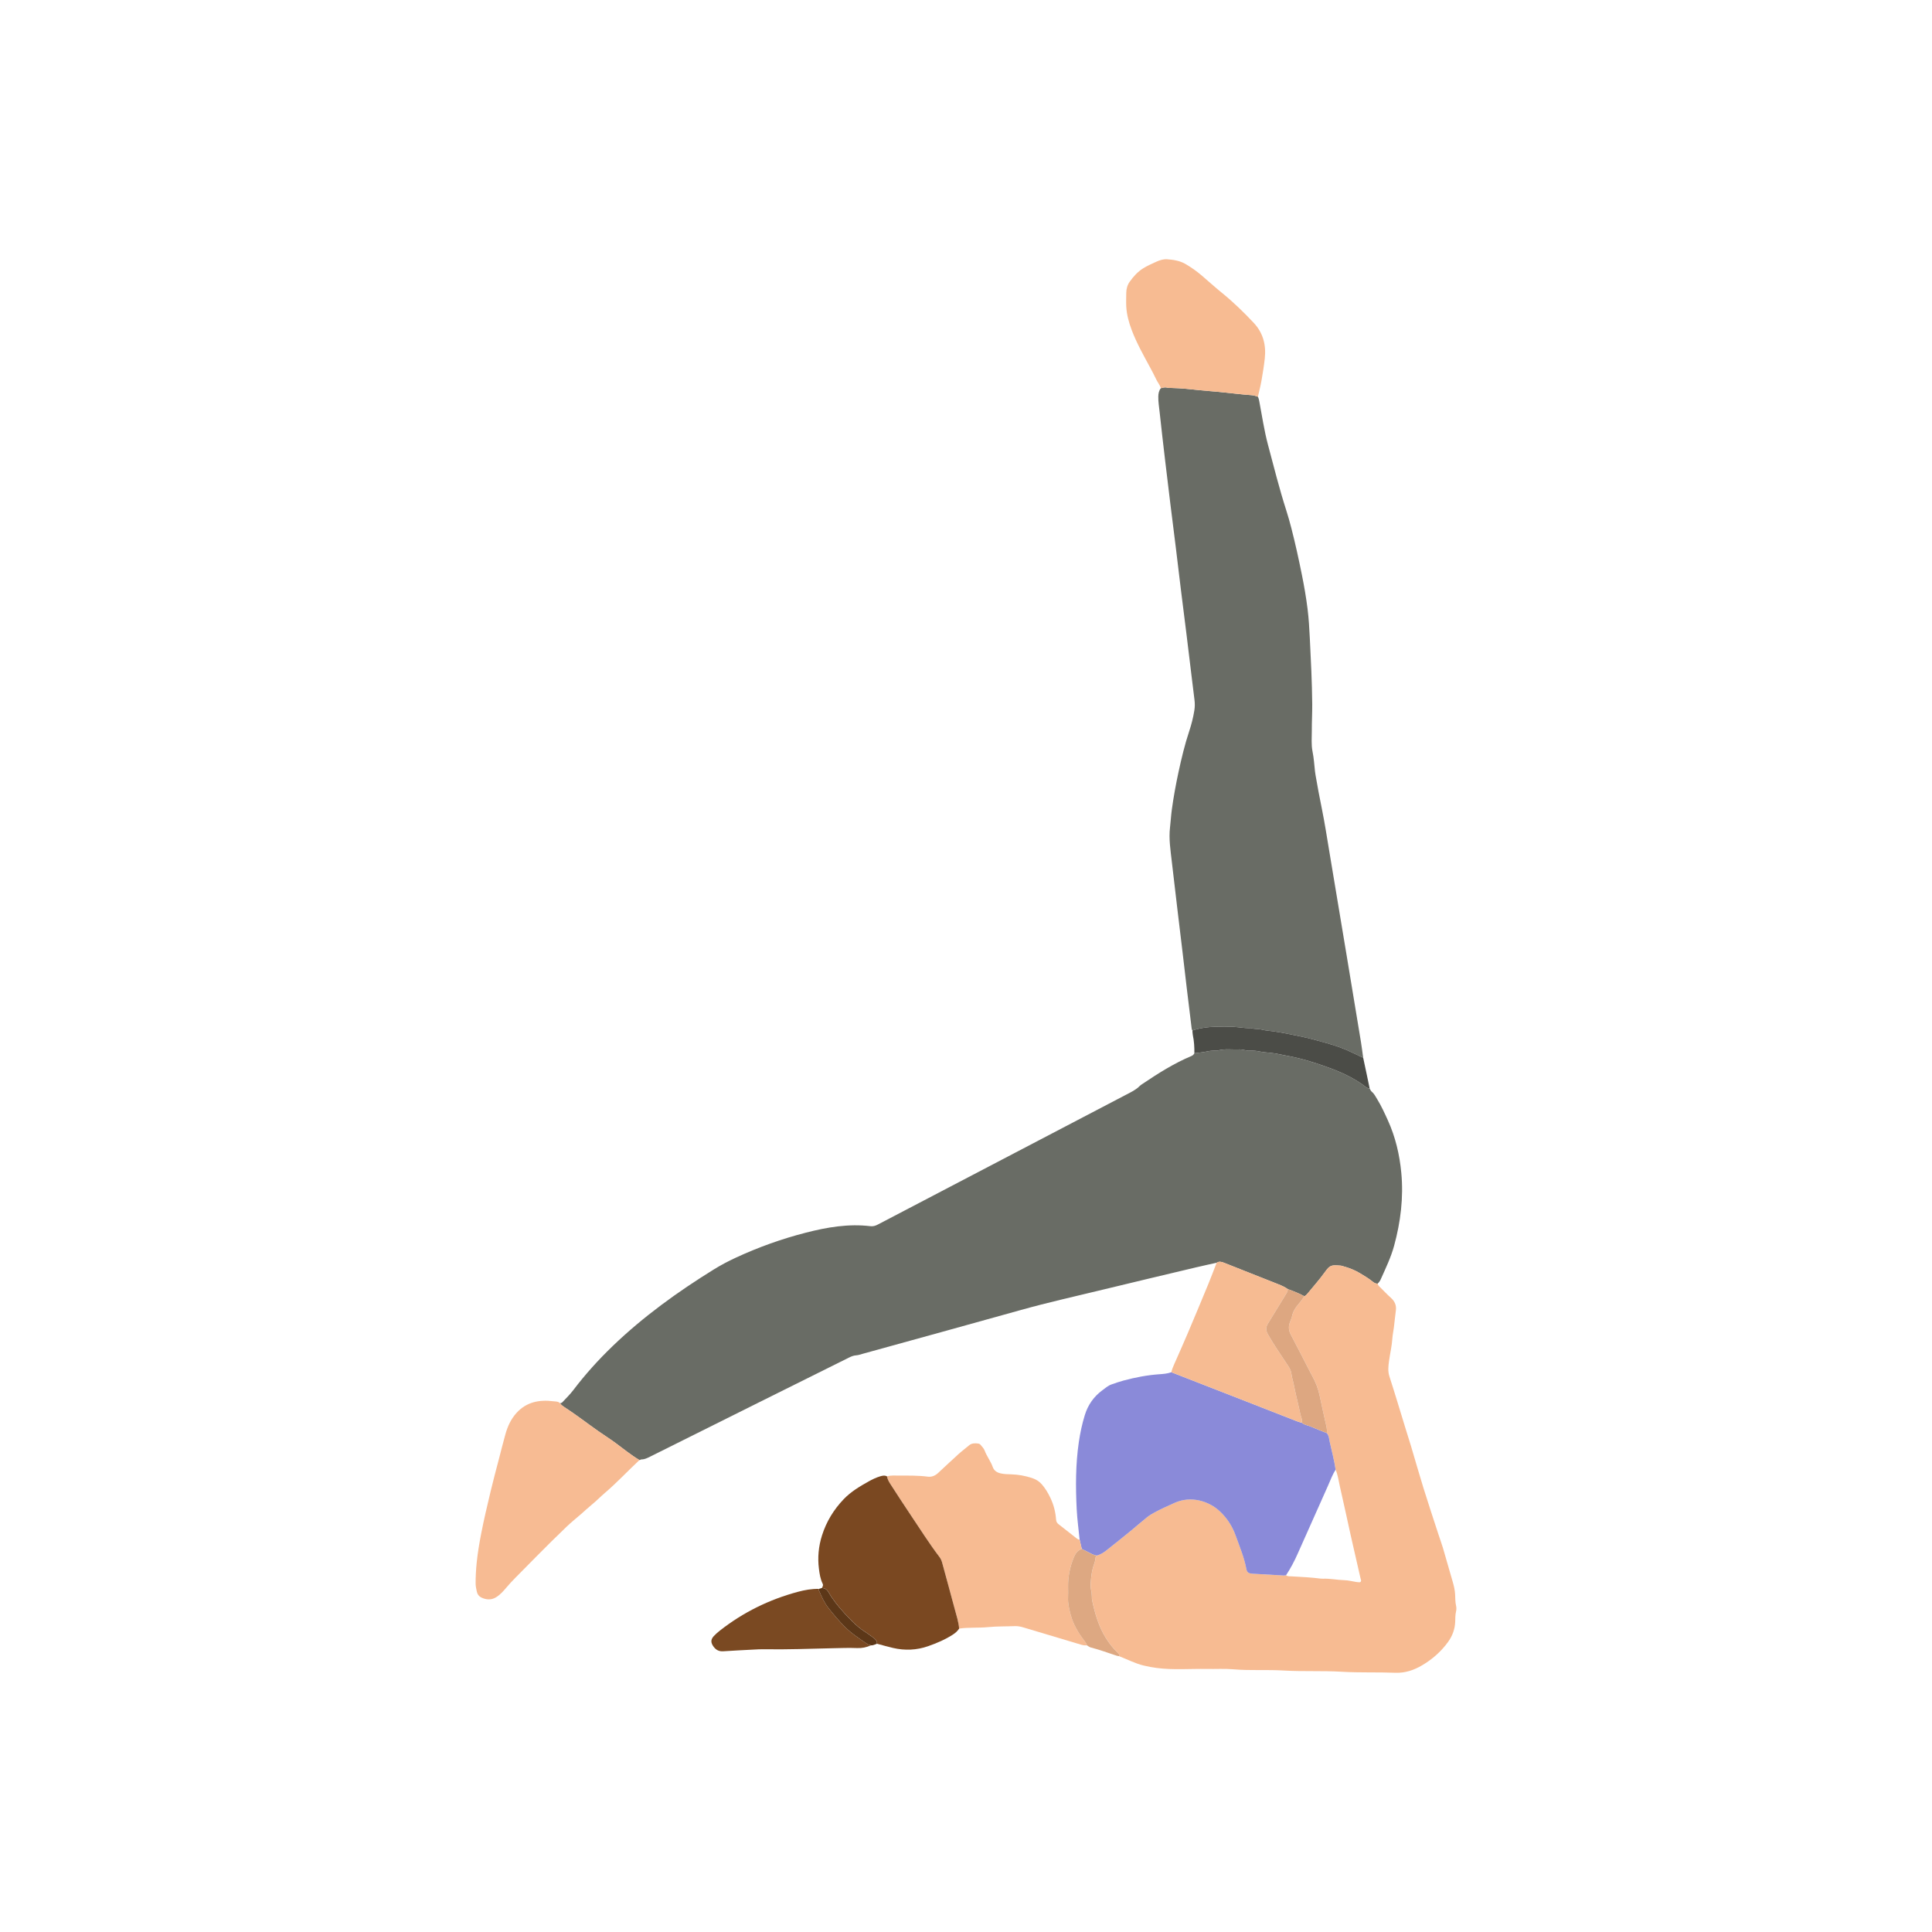
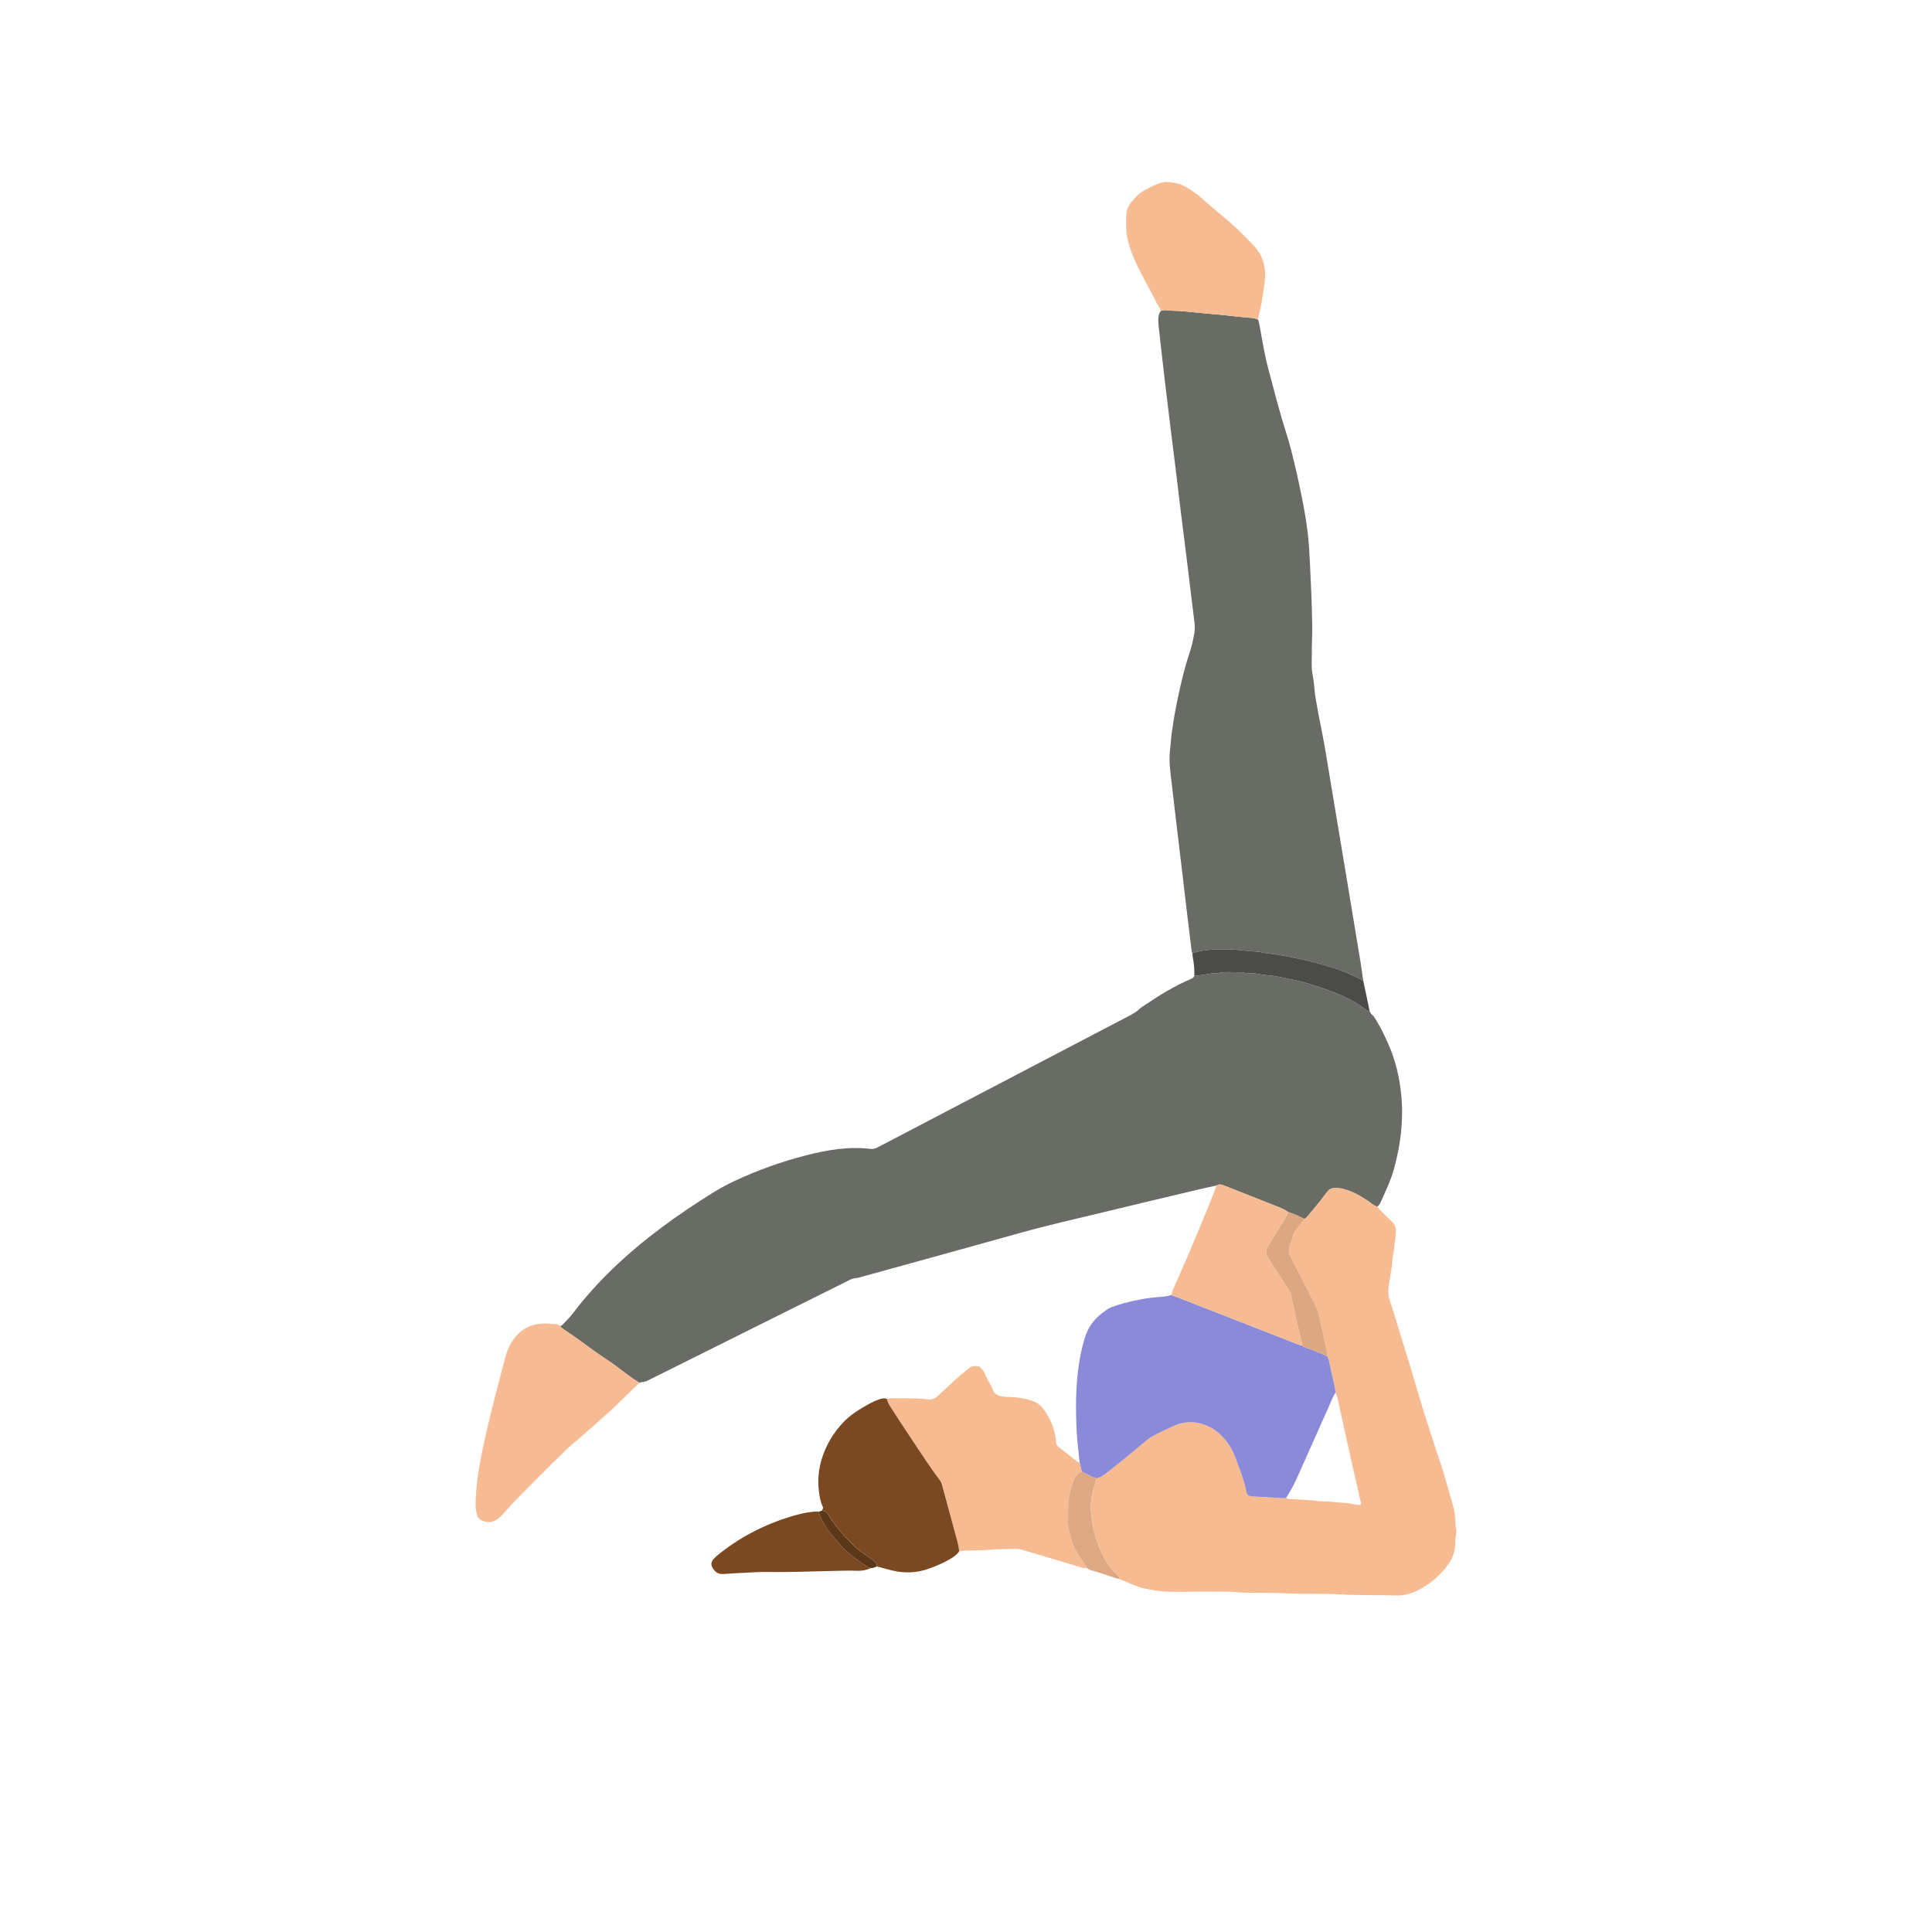
<svg xmlns="http://www.w3.org/2000/svg" width="500" height="500" viewBox="0 0 500 500" fill="none">
-   <path d="M356.54 332.196C356.886 331.882 357.147 331.501 357.337 331.078C358.611 328.231 359.973 325.412 360.798 322.393C362.481 316.222 363.257 309.932 362.657 303.547C362.216 298.845 361.147 294.269 359.175 289.93C358.329 288.064 357.482 286.208 356.409 284.458C355.983 283.76 355.626 283.026 354.97 282.49C354.748 282.306 354.635 281.985 354.476 281.728C353.76 281.671 353.291 281.153 352.765 280.775C350.035 278.835 347.026 277.449 343.9 276.316C340.404 275.05 336.858 273.91 333.186 273.254C331.687 272.986 330.212 272.601 328.681 272.457C327.774 272.372 326.847 272.305 325.961 272.118C325.097 271.935 324.24 271.846 323.382 271.906C322.493 271.966 321.682 271.557 320.807 271.596C318.927 271.681 317.025 271.37 315.163 271.864C314.923 271.928 314.655 271.885 314.397 271.889C313.734 271.903 313.088 271.956 312.429 272.104C311.342 272.351 310.217 272.425 309.105 272.573C308.94 272.901 308.714 273.141 308.358 273.289C303.849 275.173 299.746 277.773 295.71 280.49C295.456 280.662 295.185 280.821 294.973 281.036C293.985 282.045 292.736 282.631 291.512 283.269C272.378 293.271 253.246 303.279 234.112 313.287C231.801 314.497 229.48 315.69 227.173 316.914C226.566 317.235 225.97 317.418 225.271 317.337C219.581 316.653 214.042 317.605 208.571 319.009C202.316 320.611 196.252 322.784 190.395 325.501C188.452 326.4 186.543 327.413 184.723 328.538C175.399 334.313 166.53 340.698 158.603 348.318C154.906 351.871 151.477 355.66 148.376 359.752C147.515 360.888 146.478 361.893 145.501 362.937C145.377 363.071 145.138 363.1 144.951 363.174C145.187 363.516 145.483 363.791 145.832 364.017C148.933 366.003 151.833 368.271 154.846 370.385C156.31 371.411 157.827 372.364 159.27 373.422C161.327 374.932 163.288 376.572 165.496 377.867C165.623 377.828 165.747 377.793 165.874 377.754L165.944 377.666L166.047 377.708C166.84 377.684 167.521 377.338 168.213 376.996C177.688 372.268 187.164 367.541 196.643 362.821C204.334 358.99 212.031 355.173 219.722 351.338C220.325 351.038 220.911 350.798 221.602 350.756C222.153 350.724 222.699 350.516 223.239 350.368C236.892 346.593 250.551 342.85 264.193 339.03C271.337 337.029 278.576 335.428 285.776 333.674C293.675 331.755 301.588 329.882 309.497 328.002C311.286 327.575 313.088 327.194 314.88 326.792C315.508 326.375 316.122 326.545 316.764 326.799C321.453 328.665 326.148 330.517 330.844 332.373C331.697 332.711 332.533 333.082 333.285 333.618C334.752 334.144 336.195 334.719 337.568 335.463C337.963 335.297 338.224 334.976 338.485 334.662C339.945 332.884 341.473 331.166 342.824 329.293C344.203 327.381 344.471 327.353 346.997 327.547C347.198 327.561 347.392 327.645 347.59 327.698C349.181 328.122 350.694 328.732 352.099 329.589C353.146 330.228 354.205 330.852 355.164 331.625C355.559 331.946 355.986 332.246 356.544 332.2H356.54V332.196Z" fill="#696C65" />
-   <path d="M352.793 273.752C352.602 272.391 352.437 271.022 352.214 269.664C351.004 262.298 349.784 254.932 348.56 247.569C347.067 238.591 345.579 229.613 344.072 220.638C343.437 216.856 342.862 213.064 342.097 209.307C341.515 206.449 340.971 203.588 340.481 200.717C340.421 200.364 340.361 200.011 340.322 199.655C340.132 197.926 340.029 196.19 339.68 194.479C339.317 192.709 339.507 190.913 339.497 189.128C339.483 186.828 339.624 184.524 339.603 182.224C339.55 176.544 339.267 170.872 338.982 165.202C338.855 162.648 338.71 160.091 338.393 157.554C338.026 154.615 337.518 151.691 336.932 148.781C336.114 144.72 335.232 140.677 334.198 136.666C333.803 135.132 333.373 133.604 332.889 132.098C331.094 126.496 329.665 120.791 328.151 115.111C327.164 111.397 326.613 107.601 325.897 103.837C325.82 103.427 325.728 103.039 325.544 102.672C324.969 102.461 324.398 102.302 323.773 102.26C322.507 102.178 321.244 102.034 319.978 101.903C318.309 101.73 316.644 101.536 314.975 101.374C313.557 101.237 312.135 101.159 310.721 101.004C308.195 100.725 305.665 100.457 303.122 100.4C302.765 100.393 302.392 100.422 302.06 100.323C301.474 100.15 300.956 100.341 300.416 100.475C299.919 101.11 299.781 101.836 299.767 102.63C299.742 103.971 299.964 105.283 300.106 106.606C300.55 110.776 301.04 114.942 301.527 119.108C301.961 122.816 302.413 126.524 302.868 130.231C303.33 133.989 303.813 137.742 304.275 141.499C304.737 145.256 305.175 149.017 305.637 152.774C306.092 156.482 306.572 160.182 307.031 163.89C307.489 167.598 307.93 171.305 308.382 175.013C308.629 177.045 308.872 179.077 309.13 181.106C309.246 182.026 309.246 182.933 309.098 183.854C308.801 185.674 308.364 187.438 307.778 189.198C306.614 192.691 305.761 196.279 304.984 199.877C304.297 203.077 303.707 206.298 303.266 209.543C303.058 211.064 302.981 212.598 302.801 214.122C302.451 217.103 302.931 220.042 303.263 222.984C303.736 227.15 304.237 231.317 304.73 235.483C305.164 239.141 305.612 242.796 306.046 246.454C306.413 249.552 306.766 252.653 307.136 255.754C307.553 259.257 307.983 262.763 308.413 266.266C308.431 266.411 308.526 266.545 308.583 266.686C310.985 265.917 313.451 265.656 315.963 265.737C316.577 265.758 317.191 265.78 317.801 265.737C319.798 265.585 321.752 266.178 323.745 266.072C324.627 266.379 325.587 266.217 326.458 266.446C327.502 266.718 328.575 266.767 329.619 266.919C331.834 267.236 334.018 267.695 336.202 268.147C338.643 268.651 341.049 269.304 343.448 269.988C345.759 270.648 348.009 271.435 350.161 272.507C351.026 272.937 351.907 273.34 352.782 273.752H352.793Z" fill="#696C65" />
-   <path d="M356.539 332.197C355.978 332.246 355.555 331.943 355.16 331.622C354.2 330.849 353.142 330.225 352.094 329.586C350.69 328.729 349.177 328.115 347.586 327.695C347.388 327.643 347.194 327.558 346.993 327.544C344.467 327.353 344.196 327.378 342.82 329.29C341.472 331.16 339.941 332.881 338.481 334.659C338.223 334.973 337.959 335.294 337.563 335.46C337.133 336.155 336.657 336.804 336.117 337.425C335.351 338.307 334.688 339.267 334.424 340.455C334.29 341.052 334.064 341.627 333.842 342.198C333.401 343.32 333.514 344.361 334.078 345.43C335.842 348.774 337.553 352.147 339.285 355.508C339.38 355.688 339.479 355.868 339.578 356.048C340.506 357.703 341.176 359.446 341.553 361.312C341.998 363.502 342.506 365.683 342.986 367.866C343.201 368.858 343.554 369.835 343.367 370.879C343.963 371.528 343.966 372.378 344.143 373.169C344.675 375.56 345.31 377.935 345.667 380.365C346.249 381.741 346.418 383.223 346.753 384.659C347.745 388.931 348.641 393.224 349.597 397.503C350.408 401.137 351.251 404.763 352.084 408.394C352.13 408.591 352.204 408.785 352.239 408.986C352.288 409.261 352.094 409.505 351.823 409.494C351.519 409.484 351.216 409.445 350.913 409.399C349.907 409.244 348.902 408.969 347.893 408.947C346.051 408.902 344.238 408.489 342.393 408.57C342.188 408.577 341.984 408.57 341.779 408.542C339.299 408.224 336.801 408.097 334.307 407.963C333.803 407.935 333.274 408.02 332.833 407.67C332.628 407.691 332.423 407.744 332.222 407.734C329.52 407.586 326.821 407.43 324.119 407.272C324.017 407.265 323.918 407.222 323.819 407.219C323.092 407.194 322.704 406.778 322.577 406.1C322.016 403.07 320.817 400.248 319.78 397.366C318.916 394.956 317.582 392.899 315.723 391.146C312.918 388.5 308.311 387.04 304.092 388.895C302.314 389.679 300.553 390.49 298.839 391.393C298.119 391.771 297.421 392.219 296.786 392.723C295.431 393.806 294.133 394.963 292.789 396.06C290.693 397.771 288.587 399.468 286.463 401.147C285.663 401.779 284.805 402.347 283.786 402.583C283.698 402.767 283.542 402.947 283.535 403.13C283.514 403.963 283.176 404.707 282.936 405.48C282.516 406.841 282.389 408.256 282.279 409.667C282.234 410.27 282.244 410.902 282.382 411.484C282.512 412.038 282.562 412.581 282.576 413.142C282.586 413.498 282.583 413.858 282.657 414.204C283.024 415.939 283.468 417.65 284.05 419.337C285.148 422.512 286.806 425.316 289.212 427.673C289.392 427.849 289.575 428.033 289.723 428.237C289.829 428.382 289.73 428.516 289.6 428.611C291.734 429.433 293.769 430.513 296.013 431.049C297.107 431.31 298.2 431.515 299.319 431.663C303.654 432.238 308.001 431.843 312.343 431.924C314.643 431.966 316.961 431.818 319.247 432.016C323.537 432.386 327.837 432.072 332.12 432.326C337.179 432.626 342.248 432.347 347.297 432.647C351.897 432.922 356.497 432.725 361.094 432.908C363.655 433.01 365.93 432.231 368.075 430.961C370.7 429.409 372.961 427.415 374.75 424.946C375.875 423.394 376.542 421.623 376.605 419.668C376.634 418.8 376.616 417.94 376.817 417.079C376.93 416.592 376.941 416.038 376.828 415.555C376.605 414.592 376.63 413.625 376.584 412.659C376.535 411.583 376.295 410.535 376.002 409.505C375.163 406.559 374.323 403.613 373.455 400.675C373.109 399.5 372.675 398.353 372.298 397.186C370.986 393.153 369.645 389.132 368.386 385.082C367.264 381.477 366.241 377.836 365.158 374.216C364.692 372.65 364.184 371.094 363.704 369.535C362.336 365.093 361.009 360.638 359.58 356.218C359.136 354.838 359.302 353.529 359.489 352.164C359.75 350.245 360.215 348.358 360.339 346.417C360.399 345.454 360.617 344.502 360.737 343.539C360.917 342.071 361.055 340.6 361.249 339.136C361.425 337.795 360.949 336.765 359.958 335.873C358.97 334.984 358.06 334.01 357.107 333.079C356.846 332.825 356.603 332.571 356.55 332.193H356.539V332.197Z" fill="#F7BB92" />
-   <path d="M283.778 402.587C284.801 402.35 285.655 401.786 286.456 401.151C288.58 399.472 290.686 397.775 292.781 396.064C294.125 394.967 295.42 393.809 296.778 392.726C297.413 392.218 298.112 391.774 298.831 391.396C300.549 390.493 302.306 389.682 304.084 388.899C308.303 387.043 312.914 388.504 315.715 391.15C317.574 392.903 318.908 394.963 319.772 397.369C320.806 400.248 322.005 403.073 322.57 406.104C322.697 406.781 323.081 407.194 323.812 407.222C323.914 407.226 324.013 407.268 324.111 407.275C326.814 407.43 329.513 407.589 332.215 407.737C332.416 407.748 332.62 407.695 332.825 407.674C333.986 405.924 334.963 404.075 335.813 402.156C338.424 396.272 341.045 390.391 343.68 384.514C344.305 383.117 344.813 381.66 345.659 380.369C345.303 377.938 344.668 375.567 344.135 373.172C343.959 372.382 343.955 371.532 343.359 370.879C341.951 370.311 340.537 369.764 339.147 369.164C338.41 368.847 337.559 368.79 336.928 368.222C336.49 368.085 336.042 367.976 335.619 367.81C330.775 365.919 325.935 364.014 321.092 362.123C315.112 359.788 309.125 357.463 303.142 355.131C302.119 355.512 301.043 355.579 299.974 355.657C296.849 355.882 293.794 356.471 290.774 357.283C289.74 357.562 288.724 357.914 287.708 358.267C286.773 358.588 286.043 359.241 285.26 359.819C283.045 361.463 281.559 363.594 280.748 366.229C280.035 368.533 279.541 370.879 279.192 373.26C278.356 379.01 278.356 384.789 278.649 390.571C278.783 393.224 279.15 395.863 279.414 398.509C279.598 399.292 279.781 400.071 279.961 400.854C280.497 401.123 281.037 401.384 281.566 401.666C282.275 402.043 282.977 402.428 283.775 402.587H283.778Z" fill="#8A8AD9" />
-   <path d="M279.965 400.853C279.781 400.07 279.598 399.287 279.418 398.507C278.836 398.391 278.434 397.967 277.996 397.632C276.652 396.613 275.361 395.526 274.013 394.514C273.562 394.175 273.35 393.815 273.311 393.251C273.17 391.296 272.69 389.423 271.844 387.652C271.247 386.403 270.552 385.218 269.642 384.167C268.951 383.369 268.094 382.84 267.102 382.516C265.345 381.944 263.546 381.602 261.694 381.556C260.773 381.535 259.863 381.514 258.953 381.306C257.969 381.08 257.249 380.582 256.914 379.64C256.378 378.138 255.372 376.878 254.819 375.379C254.614 374.829 254.124 374.377 253.746 373.894C253.584 373.686 253.33 373.604 253.069 373.576C252.24 373.484 251.45 373.481 250.755 374.084C249.908 374.822 248.994 375.481 248.158 376.233C246.525 377.704 244.927 379.214 243.311 380.709C243.159 380.847 243.018 380.995 242.866 381.133C242.087 381.852 241.222 382.304 240.101 382.156C237.659 381.842 235.204 381.881 232.752 381.884C231.683 381.884 230.6 381.764 229.549 382.078C229.669 382.858 230.068 383.514 230.487 384.156C232.213 386.805 233.92 389.469 235.687 392.094C238.139 395.731 240.468 399.456 243.131 402.949C243.48 403.407 243.688 403.912 243.837 404.458C244.916 408.445 246.02 412.424 247.082 416.414C247.527 418.086 248.084 419.737 248.218 421.48C250.705 421.12 253.228 421.342 255.711 421.099C258.011 420.873 260.304 420.937 262.601 420.841C263.377 420.81 264.114 420.951 264.859 421.177C269.843 422.683 274.835 424.158 279.824 425.653C280.324 425.802 280.822 425.851 281.337 425.837C281.161 425.41 280.945 425.015 280.66 424.648C279.051 422.584 277.742 420.365 277.068 417.804C276.694 416.375 276.345 414.95 276.416 413.451C276.458 412.534 276.433 411.613 276.423 410.692C276.384 408.011 276.91 405.446 277.94 402.973C278.349 401.993 278.917 401.199 279.968 400.849L279.965 400.853Z" fill="#F7BB92" />
-   <path d="M165.496 377.857C163.284 376.562 161.326 374.921 159.27 373.412C157.827 372.353 156.31 371.401 154.846 370.374C151.833 368.261 148.933 365.993 145.832 364.006C145.483 363.784 145.187 363.506 144.95 363.163C144.485 362.652 143.797 362.719 143.232 362.648C139.613 362.186 136.279 362.807 133.697 365.636C132.257 367.21 131.375 369.118 130.807 371.161C130.204 373.323 129.654 375.503 129.093 377.677C128.387 380.397 127.65 383.106 127.001 385.84C126.119 389.565 125.223 393.291 124.5 397.048C124.031 399.496 123.614 401.962 123.364 404.456C123.184 406.245 123.085 408.019 123.089 409.808C123.089 410.531 123.258 411.222 123.406 411.924C123.558 412.64 123.978 413.159 124.588 413.445C125.847 414.037 127.142 414.136 128.387 413.371C129.495 412.69 130.335 411.702 131.157 410.735C131.855 409.914 132.589 409.134 133.337 408.368C135.125 406.537 136.939 404.731 138.734 402.904C141.348 400.24 144.015 397.626 146.707 395.04C147.885 393.908 149.169 392.892 150.404 391.82C151.293 391.05 152.136 390.232 153.054 389.491C154.285 388.496 155.389 387.35 156.595 386.32C159.711 383.656 162.494 380.647 165.493 377.857H165.496Z" fill="#F7BB93" />
-   <path d="M248.222 421.485C248.088 419.742 247.531 418.091 247.086 416.419C246.025 412.429 244.917 408.45 243.841 404.463C243.693 403.913 243.481 403.408 243.135 402.953C240.475 399.457 238.144 395.735 235.692 392.098C233.924 389.477 232.217 386.814 230.492 384.161C230.076 383.519 229.677 382.863 229.553 382.083C228.957 381.758 228.365 381.9 227.768 382.079C226.735 382.393 225.768 382.852 224.83 383.378C222.508 384.676 220.229 386.024 218.36 387.974C215.767 390.68 213.865 393.795 212.736 397.362C211.844 400.177 211.565 403.08 211.939 406.008C212.105 407.314 212.306 408.651 212.899 409.854C213.135 410.33 212.878 410.626 212.687 410.972C213.463 410.993 214.013 411.328 214.412 412.023C215.527 413.974 216.931 415.727 218.441 417.371C220.021 419.093 221.626 420.815 223.602 422.123C224.406 422.656 225.2 423.206 225.973 423.788C226.498 424.187 227.049 424.607 226.964 425.397C228.347 425.764 229.719 426.166 231.113 426.487C234.178 427.196 237.251 427.069 240.197 426.032C242.405 425.256 244.585 424.339 246.575 423.051C247.231 422.628 247.803 422.134 248.229 421.481H248.222V421.485Z" fill="#7A4821" />
-   <path d="M300.419 100.477C300.959 100.343 301.478 100.149 302.063 100.325C302.395 100.424 302.769 100.396 303.125 100.403C305.669 100.459 308.198 100.728 310.724 101.006C312.139 101.161 313.56 101.239 314.978 101.377C316.647 101.539 318.312 101.733 319.981 101.906C321.244 102.036 322.507 102.185 323.777 102.262C324.401 102.301 324.976 102.463 325.548 102.675C325.862 101.285 326.225 99.906 326.472 98.505C326.807 96.6 327.114 94.684 327.326 92.762C327.703 89.297 326.909 86.168 324.472 83.561C321.882 80.799 319.173 78.167 316.227 75.783C314.442 74.336 312.742 72.787 310.999 71.292C309.715 70.195 308.339 69.228 306.886 68.367C305.39 67.478 303.711 67.217 302.042 67.097C301.107 67.03 300.116 67.334 299.23 67.746C298.073 68.282 296.884 68.79 295.808 69.468C294.419 70.346 293.311 71.578 292.362 72.915C291.766 73.758 291.483 74.752 291.476 75.804C291.469 76.978 291.413 78.16 291.476 79.332C291.589 81.438 292.147 83.456 292.887 85.421C294.172 88.825 295.964 91.979 297.685 95.171C298.218 96.159 298.74 97.157 299.223 98.173C299.594 98.957 300.19 99.62 300.423 100.474L300.419 100.477Z" fill="#F7BB92" />
-   <path d="M303.146 355.131C309.129 357.459 315.112 359.788 321.095 362.123C325.939 364.014 330.779 365.919 335.623 367.81C336.05 367.976 336.498 368.089 336.932 368.223C336.907 367.817 336.967 367.379 336.84 367.013C336.537 366.141 336.374 365.245 336.173 364.353C335.729 362.37 335.231 360.402 334.847 358.408C334.663 357.459 334.342 356.535 334.226 355.586C334.127 354.782 333.81 354.15 333.383 353.501C331.601 350.774 329.707 348.118 328.109 345.271C327.579 344.325 327.558 343.489 328.133 342.562C329.717 340.011 331.248 337.425 332.839 334.878C333.093 334.469 333.294 334.091 333.277 333.612C332.525 333.075 331.689 332.701 330.836 332.366C326.14 330.511 321.448 328.659 316.756 326.792C316.114 326.538 315.504 326.369 314.872 326.785C314.153 328.63 313.461 330.489 312.706 332.32C310.939 336.603 309.157 340.879 307.348 345.144C306.215 347.814 305.026 350.464 303.855 353.12C303.566 353.773 303.294 354.429 303.143 355.131H303.146Z" fill="#F6BB92" />
-   <path d="M211.929 411.205C210.073 411.166 208.27 411.483 206.485 411.963C199.088 413.953 192.342 417.255 186.31 421.993C185.749 422.434 185.202 422.906 184.719 423.432C183.879 424.349 183.932 425.157 184.687 426.177C185.326 427.037 186.105 427.418 187.185 427.348C189.838 427.171 192.494 427.041 195.147 426.903C196.015 426.857 196.883 426.805 197.751 426.822C203.684 426.928 209.611 426.688 215.541 426.558C217.637 426.512 219.732 426.434 221.828 426.519C223.069 426.568 224.269 426.342 225.401 425.803C225.07 425.683 224.692 425.626 224.41 425.432C222.403 424.06 220.353 422.741 218.624 421.001C217.083 419.453 215.682 417.784 214.342 416.066C213.305 414.74 212.631 413.191 211.957 411.656C211.901 411.526 211.936 411.356 211.929 411.201V411.205Z" fill="#7A4922" />
-   <path d="M352.792 273.751C351.918 273.335 351.039 272.936 350.171 272.506C348.019 271.433 345.769 270.647 343.458 269.987C341.059 269.303 338.653 268.646 336.212 268.145C334.028 267.694 331.844 267.235 329.629 266.918C328.581 266.766 327.512 266.72 326.468 266.445C325.597 266.216 324.637 266.382 323.755 266.071C321.762 266.177 319.808 265.584 317.811 265.736C317.201 265.782 316.583 265.757 315.973 265.736C313.461 265.655 310.995 265.916 308.593 266.685C308.628 267.087 308.625 267.496 308.706 267.891C309.03 269.437 309.126 270.996 309.101 272.569C310.209 272.421 311.334 272.347 312.424 272.1C313.084 271.952 313.729 271.899 314.393 271.885C314.647 271.878 314.918 271.924 315.158 271.86C317.021 271.363 318.922 271.677 320.802 271.592C321.677 271.553 322.489 271.962 323.378 271.902C324.239 271.846 325.092 271.934 325.957 272.114C326.842 272.301 327.77 272.368 328.677 272.453C330.208 272.594 331.682 272.982 333.181 273.25C336.854 273.906 340.399 275.046 343.895 276.312C347.021 277.445 350.03 278.831 352.761 280.771C353.286 281.145 353.756 281.667 354.472 281.724C354.246 280.641 354.027 279.554 353.798 278.475C353.466 276.901 353.128 275.328 352.792 273.751Z" fill="#4B4C47" />
-   <path d="M279.965 400.854C278.914 401.203 278.346 401.997 277.936 402.977C276.906 405.45 276.381 408.015 276.419 410.696C276.434 411.617 276.455 412.538 276.412 413.455C276.345 414.954 276.691 416.379 277.065 417.808C277.735 420.369 279.044 422.592 280.656 424.652C280.946 425.019 281.157 425.417 281.334 425.841C281.644 426.017 281.937 426.271 282.269 426.356C284.551 426.938 286.752 427.767 288.989 428.494C289.183 428.557 289.391 428.575 289.589 428.614C289.719 428.518 289.818 428.381 289.712 428.24C289.564 428.035 289.381 427.855 289.201 427.675C286.795 425.319 285.14 422.514 284.039 419.339C283.457 417.656 283.013 415.945 282.646 414.206C282.572 413.86 282.575 413.501 282.565 413.144C282.551 412.583 282.505 412.04 282.371 411.486C282.233 410.904 282.223 410.269 282.269 409.669C282.378 408.258 282.501 406.844 282.925 405.482C283.165 404.706 283.503 403.965 283.524 403.132C283.528 402.949 283.687 402.766 283.775 402.586C282.978 402.427 282.272 402.046 281.567 401.665C281.037 401.383 280.498 401.125 279.961 400.854H279.965Z" fill="#DDA882" />
-   <path d="M211.928 411.204C211.935 411.356 211.9 411.529 211.957 411.659C212.63 413.194 213.304 414.743 214.341 416.069C215.682 417.784 217.082 419.456 218.624 421.004C220.356 422.744 222.402 424.063 224.41 425.435C224.692 425.629 225.069 425.686 225.401 425.806C225.973 425.873 226.442 425.555 226.953 425.404C227.038 424.613 226.488 424.194 225.962 423.795C225.193 423.213 224.399 422.663 223.591 422.13C221.616 420.825 220.011 419.099 218.43 417.378C216.92 415.734 215.513 413.981 214.401 412.03C214.006 411.335 213.456 410.996 212.676 410.979C212.426 411.056 212.175 411.13 211.921 411.208H211.928V411.204Z" fill="#5C3718" />
-   <path d="M166.043 377.701L165.941 377.658L165.874 377.746L165.976 377.785L166.043 377.701Z" fill="#F7BB93" />
-   <path d="M333.277 333.611C333.295 334.091 333.094 334.469 332.84 334.878C331.249 337.425 329.721 340.011 328.134 342.561C327.559 343.489 327.58 344.325 328.109 345.271C329.707 348.118 331.602 350.774 333.383 353.501C333.81 354.154 334.127 354.785 334.226 355.586C334.343 356.535 334.664 357.459 334.847 358.408C335.232 360.401 335.729 362.37 336.174 364.352C336.375 365.245 336.533 366.141 336.84 367.012C336.971 367.383 336.907 367.817 336.932 368.222C337.563 368.787 338.414 368.847 339.151 369.164C340.544 369.764 341.959 370.311 343.363 370.879C343.55 369.835 343.197 368.857 342.982 367.866C342.506 365.682 341.998 363.502 341.55 361.312C341.172 359.445 340.502 357.703 339.574 356.048C339.476 355.868 339.373 355.692 339.282 355.508C337.549 352.146 335.838 348.774 334.075 345.429C333.51 344.357 333.397 343.32 333.838 342.198C334.06 341.63 334.29 341.051 334.42 340.455C334.685 339.27 335.348 338.307 336.114 337.425C336.653 336.804 337.13 336.155 337.56 335.46C336.188 334.716 334.741 334.14 333.277 333.615V333.611Z" fill="#DDA781" />
+   <path d="M356.54 312.196C356.886 311.882 357.147 311.501 357.337 311.078C358.611 308.231 359.973 305.412 360.798 302.393C362.481 296.222 363.257 289.932 362.657 283.547C362.216 278.845 361.147 274.269 359.175 269.93C358.329 268.064 357.482 266.208 356.409 264.458C355.983 263.76 355.626 263.026 354.97 262.49C354.748 262.306 354.635 261.985 354.476 261.728C353.76 261.671 353.291 261.153 352.765 260.775C350.035 258.835 347.026 257.449 343.9 256.316C340.404 255.05 336.858 253.91 333.186 253.254C331.687 252.986 330.212 252.601 328.681 252.457C327.774 252.372 326.847 252.305 325.961 252.118C325.097 251.935 324.24 251.846 323.382 251.906C322.493 251.966 321.682 251.557 320.807 251.596C318.927 251.681 317.025 251.37 315.163 251.864C314.923 251.928 314.655 251.885 314.397 251.889C313.734 251.903 313.088 251.956 312.429 252.104C311.342 252.351 310.217 252.425 309.105 252.573C308.94 252.901 308.714 253.141 308.358 253.289C303.849 255.173 299.746 257.773 295.71 260.49C295.456 260.662 295.185 260.821 294.973 261.036C293.985 262.045 292.736 262.631 291.512 263.269C272.378 273.271 253.246 283.279 234.112 293.287C231.801 294.497 229.48 295.69 227.173 296.914C226.566 297.235 225.97 297.418 225.271 297.337C219.581 296.653 214.042 297.605 208.571 299.009C202.316 300.611 196.252 302.784 190.395 305.501C188.452 306.4 186.543 307.413 184.723 308.538C175.399 314.313 166.53 320.698 158.603 328.318C154.906 331.871 151.477 335.66 148.376 339.752C147.515 340.888 146.478 341.893 145.501 342.937C145.377 343.071 145.138 343.1 144.951 343.174C145.187 343.516 145.483 343.791 145.832 344.017C148.933 346.003 151.833 348.271 154.846 350.385C156.31 351.411 157.827 352.364 159.27 353.422C161.327 354.932 163.288 356.572 165.496 357.867C165.623 357.828 165.747 357.793 165.874 357.754L165.944 357.666L166.047 357.708C166.84 357.684 167.521 357.338 168.213 356.996C177.688 352.268 187.164 347.541 196.643 342.821C204.334 338.99 212.031 335.173 219.722 331.338C220.325 331.038 220.911 330.798 221.602 330.756C222.153 330.724 222.699 330.516 223.239 330.368C236.892 326.593 250.551 322.85 264.193 319.03C271.337 317.029 278.576 315.428 285.776 313.674C293.675 311.755 301.588 309.882 309.497 308.002C311.286 307.575 313.088 307.194 314.88 306.792C315.508 306.375 316.122 306.545 316.764 306.799C321.453 308.665 326.148 310.517 330.844 312.373C331.697 312.711 332.533 313.082 333.285 313.618C334.752 314.144 336.195 314.719 337.568 315.463C337.963 315.297 338.224 314.976 338.485 314.662C339.945 312.884 341.473 311.166 342.824 309.293C344.203 307.381 344.471 307.353 346.997 307.547C347.198 307.561 347.392 307.645 347.59 307.698C349.181 308.122 350.694 308.732 352.099 309.589C353.146 310.228 354.205 310.852 355.164 311.625C355.559 311.946 355.986 312.246 356.544 312.2H356.54V312.196Z" fill="#696C65" />
+   <path d="M352.793 253.752C352.602 252.391 352.437 251.022 352.214 249.664C351.004 242.298 349.784 234.932 348.56 227.569C347.067 218.591 345.579 209.613 344.072 200.638C343.437 196.856 342.862 193.064 342.097 189.307C341.515 186.449 340.971 183.588 340.481 180.717C340.421 180.364 340.361 180.011 340.322 179.655C340.132 177.926 340.029 176.19 339.68 174.479C339.317 172.709 339.507 170.913 339.497 169.128C339.483 166.828 339.624 164.524 339.603 162.224C339.55 156.544 339.267 150.872 338.982 145.202C338.855 142.648 338.71 140.091 338.393 137.554C338.026 134.615 337.518 131.691 336.932 128.781C336.114 124.72 335.232 120.677 334.198 116.666C333.803 115.132 333.373 113.604 332.889 112.098C331.094 106.496 329.665 100.791 328.151 95.111C327.164 91.397 326.613 87.601 325.897 83.837C325.82 83.427 325.728 83.039 325.544 82.672C324.969 82.461 324.398 82.302 323.773 82.26C322.507 82.178 321.244 82.034 319.978 81.903C318.309 81.731 316.644 81.536 314.975 81.374C313.557 81.237 312.135 81.159 310.721 81.004C308.195 80.725 305.665 80.457 303.122 80.4C302.765 80.393 302.392 80.422 302.06 80.323C301.474 80.15 300.956 80.341 300.416 80.475C299.919 81.11 299.781 81.836 299.767 82.63C299.742 83.971 299.964 85.283 300.106 86.606C300.55 90.776 301.04 94.942 301.527 99.108C301.961 102.816 302.413 106.524 302.868 110.231C303.33 113.989 303.813 117.742 304.275 121.499C304.737 125.256 305.175 129.017 305.637 132.774C306.092 136.482 306.572 140.182 307.031 143.89C307.489 147.598 307.93 151.305 308.382 155.013C308.629 157.045 308.872 159.077 309.13 161.106C309.246 162.026 309.246 162.933 309.098 163.854C308.801 165.674 308.364 167.438 307.778 169.198C306.614 172.691 305.761 176.279 304.984 179.877C304.297 183.077 303.707 186.298 303.266 189.543C303.058 191.064 302.981 192.598 302.801 194.122C302.451 197.103 302.931 200.042 303.263 202.984C303.736 207.15 304.237 211.317 304.73 215.483C305.164 219.141 305.612 222.796 306.046 226.454C306.413 229.552 306.766 232.653 307.136 235.754C307.553 239.257 307.983 242.763 308.413 246.266C308.431 246.411 308.526 246.545 308.583 246.686C310.985 245.917 313.451 245.656 315.963 245.737C316.577 245.758 317.191 245.78 317.801 245.737C319.798 245.585 321.752 246.178 323.745 246.072C324.627 246.379 325.587 246.217 326.458 246.446C327.502 246.718 328.575 246.767 329.619 246.919C331.834 247.236 334.018 247.695 336.202 248.147C338.643 248.651 341.049 249.304 343.448 249.988C345.759 250.648 348.009 251.435 350.161 252.507C351.026 252.937 351.907 253.34 352.782 253.752H352.793Z" fill="#696C65" />
+   <path d="M356.539 312.197C355.978 312.246 355.555 311.943 355.16 311.622C354.2 310.849 353.142 310.225 352.094 309.586C350.69 308.729 349.177 308.115 347.586 307.695C347.388 307.643 347.194 307.558 346.993 307.544C344.467 307.353 344.196 307.378 342.82 309.29C341.472 311.16 339.941 312.881 338.481 314.659C338.223 314.973 337.959 315.294 337.563 315.46C337.133 316.155 336.657 316.804 336.117 317.425C335.351 318.307 334.688 319.267 334.424 320.455C334.29 321.052 334.064 321.627 333.842 322.198C333.401 323.32 333.514 324.361 334.078 325.43C335.842 328.774 337.553 332.147 339.285 335.508C339.38 335.688 339.479 335.868 339.578 336.048C340.506 337.703 341.176 339.446 341.553 341.312C341.998 343.502 342.506 345.683 342.986 347.866C343.201 348.858 343.554 349.835 343.367 350.879C343.963 351.528 343.966 352.378 344.143 353.169C344.675 355.56 345.31 357.935 345.667 360.365C346.249 361.741 346.418 363.223 346.753 364.659C347.745 368.931 348.641 373.224 349.597 377.503C350.408 381.137 351.251 384.763 352.084 388.394C352.13 388.591 352.204 388.785 352.239 388.986C352.288 389.261 352.094 389.505 351.823 389.494C351.519 389.484 351.216 389.445 350.913 389.399C349.907 389.244 348.902 388.969 347.893 388.947C346.051 388.902 344.238 388.489 342.393 388.57C342.188 388.577 341.984 388.57 341.779 388.542C339.299 388.224 336.801 388.097 334.307 387.963C333.803 387.935 333.274 388.02 332.833 387.67C332.628 387.691 332.423 387.744 332.222 387.734C329.52 387.586 326.821 387.43 324.119 387.272C324.017 387.265 323.918 387.222 323.819 387.219C323.092 387.194 322.704 386.778 322.577 386.1C322.016 383.07 320.817 380.248 319.78 377.366C318.916 374.956 317.582 372.899 315.723 371.146C312.918 368.5 308.311 367.04 304.092 368.895C302.314 369.679 300.553 370.49 298.839 371.393C298.119 371.771 297.421 372.219 296.786 372.723C295.431 373.806 294.133 374.963 292.789 376.06C290.693 377.771 288.587 379.468 286.463 381.147C285.663 381.779 284.805 382.347 283.786 382.583C283.698 382.767 283.542 382.947 283.535 383.13C283.514 383.963 283.176 384.707 282.936 385.48C282.516 386.841 282.389 388.256 282.279 389.667C282.234 390.27 282.244 390.902 282.382 391.484C282.512 392.038 282.562 392.581 282.576 393.142C282.586 393.498 282.583 393.858 282.657 394.204C283.024 395.939 283.468 397.65 284.05 399.337C285.148 402.512 286.806 405.316 289.212 407.673C289.392 407.849 289.575 408.033 289.723 408.237C289.829 408.382 289.73 408.516 289.6 408.611C291.734 409.433 293.769 410.513 296.013 411.049C297.107 411.31 298.2 411.515 299.319 411.663C303.654 412.238 308.001 411.843 312.343 411.924C314.643 411.966 316.961 411.818 319.247 412.016C323.537 412.386 327.837 412.072 332.12 412.326C337.179 412.626 342.248 412.347 347.297 412.647C351.897 412.922 356.497 412.725 361.094 412.908C363.655 413.01 365.93 412.231 368.075 410.961C370.7 409.409 372.961 407.415 374.75 404.946C375.875 403.394 376.542 401.623 376.605 399.668C376.634 398.8 376.616 397.94 376.817 397.079C376.93 396.592 376.941 396.038 376.828 395.555C376.605 394.592 376.63 393.625 376.584 392.659C376.535 391.583 376.295 390.535 376.002 389.505C375.163 386.559 374.323 383.613 373.455 380.675C373.109 379.5 372.675 378.353 372.298 377.186C370.986 373.153 369.645 369.132 368.386 365.082C367.264 361.477 366.241 357.836 365.158 354.216C364.692 352.65 364.184 351.094 363.704 349.535C362.336 345.093 361.009 340.638 359.58 336.218C359.136 334.838 359.302 333.529 359.489 332.164C359.75 330.245 360.215 328.358 360.339 326.417C360.399 325.454 360.617 324.502 360.737 323.539C360.917 322.071 361.055 320.6 361.249 319.136C361.425 317.795 360.949 316.765 359.958 315.873C358.97 314.984 358.06 314.01 357.107 313.079C356.846 312.825 356.603 312.571 356.55 312.193H356.539V312.197Z" fill="#F7BB92" />
+   <path d="M283.778 382.587C284.801 382.35 285.655 381.786 286.456 381.151C288.58 379.472 290.686 377.775 292.781 376.064C294.125 374.967 295.42 373.809 296.778 372.726C297.413 372.218 298.112 371.774 298.831 371.396C300.549 370.493 302.306 369.682 304.084 368.899C308.303 367.043 312.914 368.504 315.715 371.15C317.574 372.903 318.908 374.963 319.772 377.369C320.806 380.248 322.005 383.073 322.57 386.104C322.697 386.781 323.081 387.194 323.812 387.222C323.914 387.226 324.013 387.268 324.111 387.275C326.814 387.43 329.513 387.589 332.215 387.737C332.416 387.748 332.62 387.695 332.825 387.674C333.986 385.924 334.963 384.075 335.813 382.156C338.424 376.272 341.045 370.391 343.68 364.514C344.305 363.117 344.813 361.66 345.659 360.369C345.303 357.938 344.668 355.567 344.135 353.172C343.959 352.382 343.955 351.532 343.359 350.879C341.951 350.311 340.537 349.764 339.147 349.164C338.41 348.847 337.559 348.79 336.928 348.222C336.49 348.085 336.042 347.976 335.619 347.81C330.775 345.919 325.935 344.014 321.092 342.123C315.112 339.788 309.125 337.463 303.142 335.131C302.119 335.512 301.043 335.579 299.974 335.657C296.849 335.882 293.794 336.471 290.774 337.283C289.74 337.562 288.724 337.914 287.708 338.267C286.773 338.588 286.043 339.241 285.26 339.819C283.045 341.463 281.559 343.594 280.748 346.229C280.035 348.533 279.541 350.879 279.192 353.26C278.356 359.01 278.356 364.789 278.649 370.571C278.783 373.224 279.15 375.863 279.414 378.509C279.598 379.292 279.781 380.071 279.961 380.854C280.497 381.123 281.037 381.384 281.566 381.666C282.275 382.043 282.977 382.428 283.775 382.587H283.778Z" fill="#8A8AD9" />
+   <path d="M279.965 380.853C279.781 380.07 279.598 379.287 279.418 378.507C278.836 378.391 278.434 377.967 277.996 377.632C276.652 376.613 275.361 375.526 274.013 374.514C273.562 374.175 273.35 373.815 273.311 373.251C273.17 371.296 272.69 369.423 271.844 367.652C271.247 366.403 270.552 365.218 269.642 364.167C268.951 363.369 268.094 362.84 267.102 362.516C265.345 361.944 263.546 361.602 261.694 361.556C260.773 361.535 259.863 361.514 258.953 361.306C257.969 361.08 257.249 360.582 256.914 359.64C256.378 358.138 255.372 356.878 254.819 355.379C254.614 354.829 254.124 354.377 253.746 353.894C253.584 353.686 253.33 353.604 253.069 353.576C252.24 353.484 251.45 353.481 250.755 354.084C249.908 354.822 248.994 355.481 248.158 356.233C246.525 357.704 244.927 359.214 243.311 360.709C243.159 360.847 243.018 360.995 242.866 361.133C242.087 361.852 241.222 362.304 240.101 362.156C237.659 361.842 235.204 361.881 232.752 361.884C231.683 361.884 230.6 361.764 229.549 362.078C229.669 362.858 230.068 363.514 230.487 364.156C232.213 366.805 233.92 369.469 235.687 372.094C238.139 375.731 240.468 379.456 243.131 382.949C243.48 383.407 243.688 383.912 243.837 384.458C244.916 388.445 246.02 392.424 247.082 396.414C247.527 398.086 248.084 399.737 248.218 401.48C250.705 401.12 253.228 401.342 255.711 401.099C258.011 400.873 260.304 400.937 262.601 400.841C263.377 400.81 264.114 400.951 264.859 401.177C269.843 402.683 274.835 404.158 279.824 405.653C280.324 405.802 280.822 405.851 281.337 405.837C281.161 405.41 280.945 405.015 280.66 404.648C279.051 402.584 277.742 400.365 277.068 397.804C276.694 396.375 276.345 394.95 276.416 393.451C276.458 392.534 276.433 391.613 276.423 390.692C276.384 388.011 276.91 385.446 277.94 382.973C278.349 381.993 278.917 381.199 279.968 380.849L279.965 380.853Z" fill="#F7BB92" />
+   <path d="M165.496 357.857C163.284 356.562 161.326 354.921 159.27 353.412C157.827 352.353 156.31 351.401 154.846 350.374C151.833 348.261 148.933 345.993 145.832 344.006C145.483 343.784 145.187 343.506 144.95 343.163C144.485 342.652 143.797 342.719 143.232 342.648C139.613 342.186 136.279 342.807 133.697 345.636C132.257 347.21 131.375 349.118 130.807 351.161C130.204 353.323 129.654 355.503 129.093 357.677C128.387 360.397 127.65 363.106 127.001 365.84C126.119 369.565 125.223 373.291 124.5 377.048C124.031 379.496 123.614 381.962 123.364 384.456C123.184 386.245 123.085 388.019 123.089 389.808C123.089 390.531 123.258 391.222 123.406 391.924C123.558 392.64 123.978 393.159 124.588 393.445C125.847 394.037 127.142 394.136 128.387 393.371C129.495 392.69 130.335 391.702 131.157 390.735C131.855 389.914 132.589 389.134 133.337 388.368C135.125 386.537 136.939 384.731 138.734 382.904C141.348 380.24 144.015 377.626 146.707 375.04C147.885 373.908 149.169 372.892 150.404 371.82C151.293 371.05 152.136 370.232 153.054 369.491C154.285 368.496 155.389 367.35 156.595 366.32C159.711 363.656 162.494 360.647 165.493 357.857H165.496Z" fill="#F7BB93" />
+   <path d="M248.222 401.485C248.088 399.742 247.531 398.091 247.086 396.419C246.025 392.429 244.917 388.45 243.841 384.463C243.693 383.913 243.481 383.408 243.135 382.953C240.475 379.457 238.144 375.735 235.692 372.098C233.924 369.477 232.217 366.814 230.492 364.161C230.076 363.519 229.677 362.863 229.553 362.083C228.957 361.758 228.365 361.9 227.768 362.079C226.735 362.393 225.768 362.852 224.83 363.378C222.508 364.676 220.229 366.024 218.36 367.974C215.767 370.68 213.865 373.795 212.736 377.362C211.844 380.177 211.565 383.08 211.939 386.008C212.105 387.314 212.306 388.651 212.899 389.854C213.135 390.33 212.878 390.626 212.687 390.972C213.463 390.993 214.013 391.328 214.412 392.023C215.527 393.974 216.931 395.727 218.441 397.371C220.021 399.093 221.626 400.815 223.602 402.123C224.406 402.656 225.2 403.206 225.973 403.788C226.498 404.187 227.049 404.607 226.964 405.397C228.347 405.764 229.719 406.166 231.113 406.487C234.178 407.196 237.251 407.069 240.197 406.032C242.405 405.256 244.585 404.339 246.575 403.051C247.231 402.628 247.803 402.134 248.229 401.481H248.222V401.485Z" fill="#7A4821" />
+   <path d="M300.419 80.477C300.959 80.343 301.478 80.149 302.063 80.325C302.395 80.424 302.769 80.396 303.125 80.403C305.669 80.46 308.198 80.728 310.724 81.006C312.139 81.162 313.56 81.239 314.978 81.377C316.647 81.539 318.312 81.733 319.981 81.906C321.244 82.036 322.507 82.184 323.777 82.262C324.401 82.301 324.976 82.463 325.548 82.675C325.862 81.285 326.225 79.906 326.472 78.505C326.807 76.6 327.114 74.684 327.326 72.762C327.703 69.297 326.909 66.168 324.472 63.561C321.882 60.799 319.173 58.167 316.227 55.783C314.442 54.336 312.742 52.788 310.999 51.292C309.715 50.195 308.339 49.228 306.886 48.367C305.39 47.478 303.711 47.217 302.042 47.097C301.107 47.03 300.116 47.334 299.23 47.746C298.073 48.282 296.884 48.791 295.808 49.468C294.419 50.346 293.311 51.578 292.362 52.914C291.766 53.758 291.483 54.752 291.476 55.804C291.469 56.978 291.413 58.16 291.476 59.331C291.589 61.438 292.147 63.456 292.887 65.421C294.172 68.825 295.964 71.979 297.685 75.171C298.218 76.159 298.74 77.157 299.223 78.173C299.594 78.957 300.19 79.62 300.423 80.474L300.419 80.477Z" fill="#F7BB92" />
+   <path d="M303.146 335.131C309.129 337.459 315.112 339.788 321.095 342.123C325.939 344.014 330.779 345.919 335.623 347.81C336.05 347.976 336.498 348.089 336.932 348.223C336.907 347.817 336.967 347.379 336.84 347.013C336.537 346.141 336.374 345.245 336.173 344.353C335.729 342.37 335.231 340.402 334.847 338.408C334.663 337.459 334.342 336.535 334.226 335.586C334.127 334.782 333.81 334.15 333.383 333.501C331.601 330.774 329.707 328.118 328.109 325.271C327.579 324.325 327.558 323.489 328.133 322.562C329.717 320.011 331.248 317.425 332.839 314.878C333.093 314.469 333.294 314.091 333.277 313.612C332.525 313.075 331.689 312.701 330.836 312.366C326.14 310.511 321.448 308.659 316.756 306.792C316.114 306.538 315.504 306.369 314.872 306.785C314.153 308.63 313.461 310.489 312.706 312.32C310.939 316.603 309.157 320.879 307.348 325.144C306.215 327.814 305.026 330.464 303.855 333.12C303.566 333.773 303.294 334.429 303.143 335.131H303.146Z" fill="#F6BB92" />
+   <path d="M211.929 391.205C210.073 391.166 208.27 391.483 206.485 391.963C199.088 393.953 192.342 397.255 186.31 401.993C185.749 402.434 185.202 402.906 184.719 403.432C183.879 404.349 183.932 405.157 184.687 406.177C185.326 407.037 186.105 407.418 187.185 407.348C189.838 407.171 192.494 407.041 195.147 406.903C196.015 406.857 196.883 406.805 197.751 406.822C203.684 406.928 209.611 406.688 215.541 406.558C217.637 406.512 219.732 406.434 221.828 406.519C223.069 406.568 224.269 406.342 225.401 405.803C225.07 405.683 224.692 405.626 224.41 405.432C222.403 404.06 220.353 402.741 218.624 401.001C217.083 399.453 215.682 397.784 214.342 396.066C213.305 394.74 212.631 393.191 211.957 391.656C211.901 391.526 211.936 391.356 211.929 391.201V391.205Z" fill="#7A4922" />
+   <path d="M352.792 253.751C351.918 253.335 351.039 252.936 350.171 252.506C348.019 251.433 345.769 250.647 343.458 249.987C341.059 249.303 338.653 248.646 336.212 248.145C334.028 247.694 331.844 247.235 329.629 246.918C328.581 246.766 327.512 246.72 326.468 246.445C325.597 246.216 324.637 246.382 323.755 246.071C321.762 246.177 319.808 245.584 317.811 245.736C317.201 245.782 316.583 245.757 315.973 245.736C313.461 245.655 310.995 245.916 308.593 246.685C308.628 247.087 308.625 247.496 308.706 247.891C309.03 249.437 309.126 250.996 309.101 252.569C310.209 252.421 311.334 252.347 312.424 252.1C313.084 251.952 313.729 251.899 314.393 251.885C314.647 251.878 314.918 251.924 315.158 251.86C317.021 251.363 318.922 251.677 320.802 251.592C321.677 251.553 322.489 251.962 323.378 251.902C324.239 251.846 325.092 251.934 325.957 252.114C326.842 252.301 327.77 252.368 328.677 252.453C330.208 252.594 331.682 252.982 333.181 253.25C336.854 253.906 340.399 255.046 343.895 256.312C347.021 257.445 350.03 258.831 352.761 260.771C353.286 261.145 353.756 261.667 354.472 261.724C354.246 260.641 354.027 259.554 353.798 258.475C353.466 256.901 353.128 255.328 352.792 253.751Z" fill="#4B4C47" />
+   <path d="M279.965 380.854C278.914 381.203 278.346 381.997 277.936 382.977C276.906 385.45 276.381 388.015 276.419 390.696C276.434 391.617 276.455 392.538 276.412 393.455C276.345 394.954 276.691 396.379 277.065 397.808C277.735 400.369 279.044 402.592 280.656 404.652C280.946 405.019 281.157 405.417 281.334 405.841C281.644 406.017 281.937 406.271 282.269 406.356C284.551 406.938 286.752 407.767 288.989 408.494C289.183 408.557 289.391 408.575 289.589 408.614C289.719 408.518 289.818 408.381 289.712 408.24C289.564 408.035 289.381 407.855 289.201 407.675C286.795 405.319 285.14 402.514 284.039 399.339C283.457 397.656 283.013 395.945 282.646 394.206C282.572 393.86 282.575 393.501 282.565 393.144C282.551 392.583 282.505 392.04 282.371 391.486C282.233 390.904 282.223 390.269 282.269 389.669C282.378 388.258 282.501 386.844 282.925 385.482C283.165 384.706 283.503 383.965 283.524 383.132C283.528 382.949 283.687 382.766 283.775 382.586C282.978 382.427 282.272 382.046 281.567 381.665C281.037 381.383 280.498 381.125 279.961 380.854H279.965Z" fill="#DDA882" />
+   <path d="M211.928 391.204C211.935 391.356 211.9 391.529 211.957 391.659C212.63 393.194 213.304 394.743 214.341 396.069C215.682 397.784 217.082 399.456 218.624 401.004C220.356 402.744 222.402 404.063 224.41 405.435C224.692 405.629 225.069 405.686 225.401 405.806C225.973 405.873 226.442 405.555 226.953 405.404C227.038 404.613 226.488 404.194 225.962 403.795C225.193 403.213 224.399 402.663 223.591 402.13C221.616 400.825 220.011 399.099 218.43 397.378C216.92 395.734 215.513 393.981 214.401 392.03C214.006 391.335 213.456 390.996 212.676 390.979C212.426 391.056 212.175 391.13 211.921 391.208H211.928V391.204Z" fill="#5C3718" />
+   <path d="M166.043 357.701L165.941 357.658L165.874 357.746L165.976 357.785L166.043 357.701Z" fill="#F7BB93" />
+   <path d="M333.277 313.611C333.295 314.091 333.094 314.469 332.84 314.878C331.249 317.425 329.721 320.011 328.134 322.561C327.559 323.489 327.58 324.325 328.109 325.271C329.707 328.118 331.602 330.774 333.383 333.501C333.81 334.154 334.127 334.785 334.226 335.586C334.343 336.535 334.664 337.459 334.847 338.408C335.232 340.401 335.729 342.37 336.174 344.352C336.375 345.245 336.533 346.141 336.84 347.012C336.971 347.383 336.907 347.817 336.932 348.222C337.563 348.787 338.414 348.847 339.151 349.164C340.544 349.764 341.959 350.311 343.363 350.879C343.55 349.835 343.197 348.857 342.982 347.866C342.506 345.682 341.998 343.502 341.55 341.312C341.172 339.445 340.502 337.703 339.574 336.048C339.476 335.868 339.373 335.692 339.282 335.508C337.549 332.146 335.838 328.774 334.075 325.429C333.51 324.357 333.397 323.32 333.838 322.198C334.06 321.63 334.29 321.051 334.42 320.455C334.685 319.27 335.348 318.307 336.114 317.425C336.653 316.804 337.13 316.155 337.56 315.46C336.188 314.716 334.741 314.14 333.277 313.615V313.611Z" fill="#DDA781" />
</svg>
